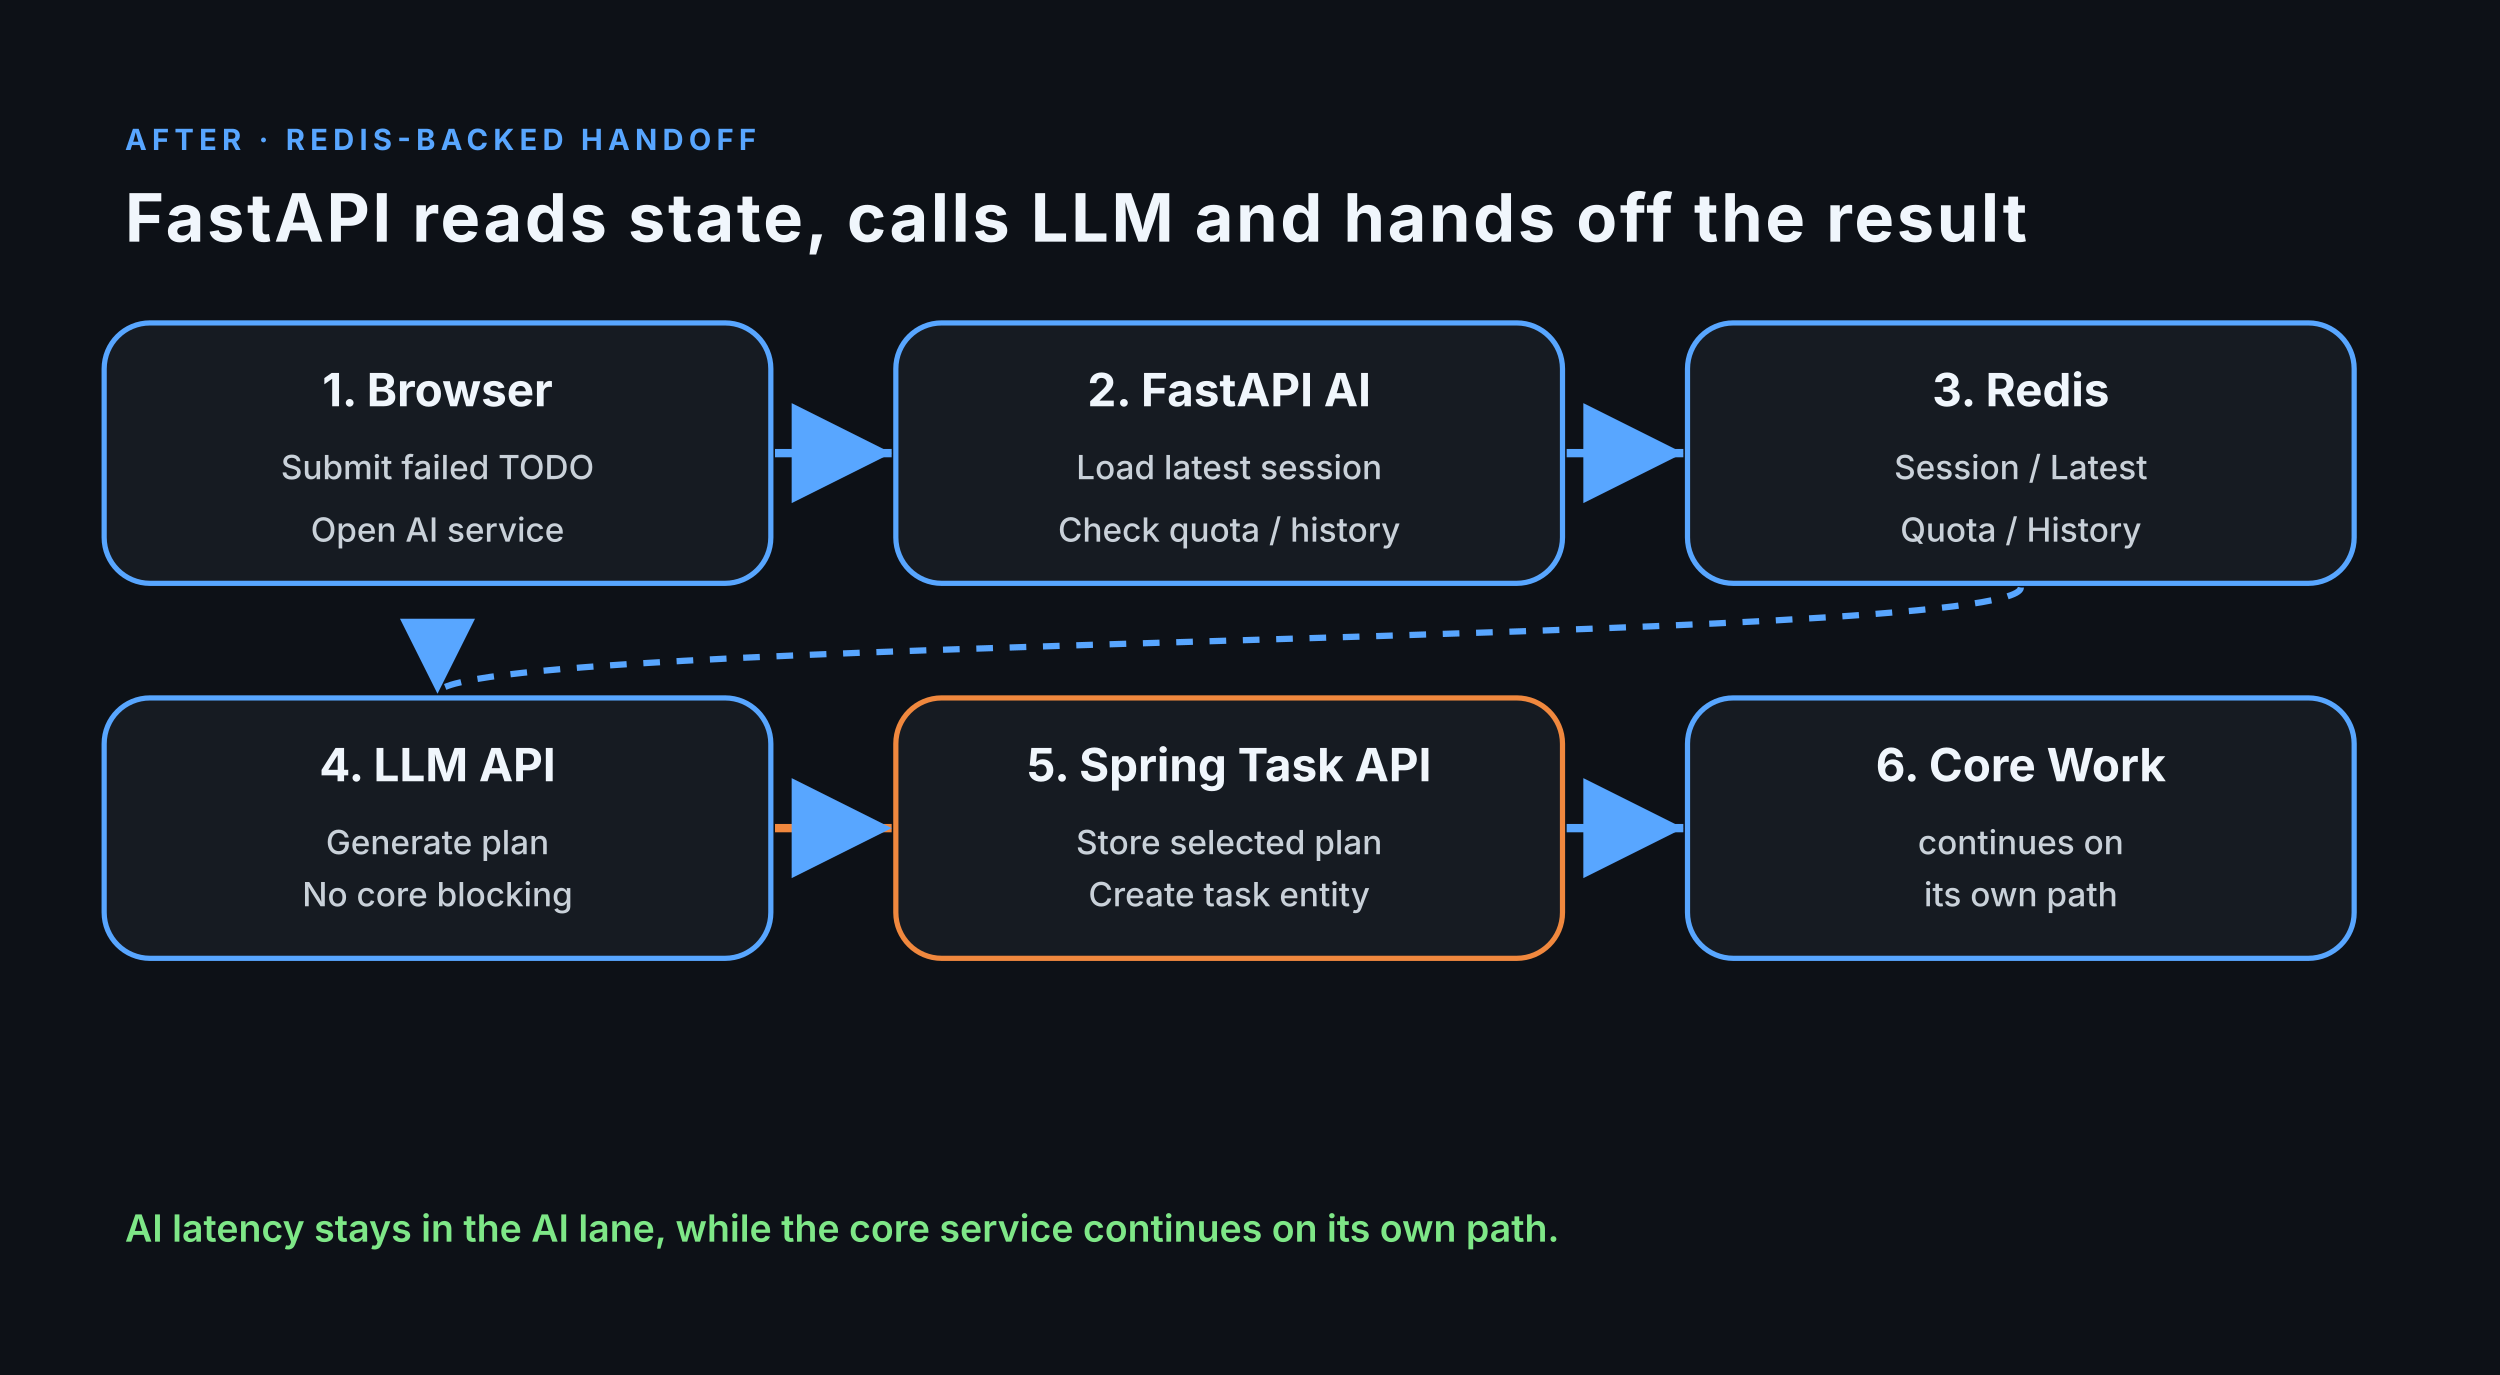
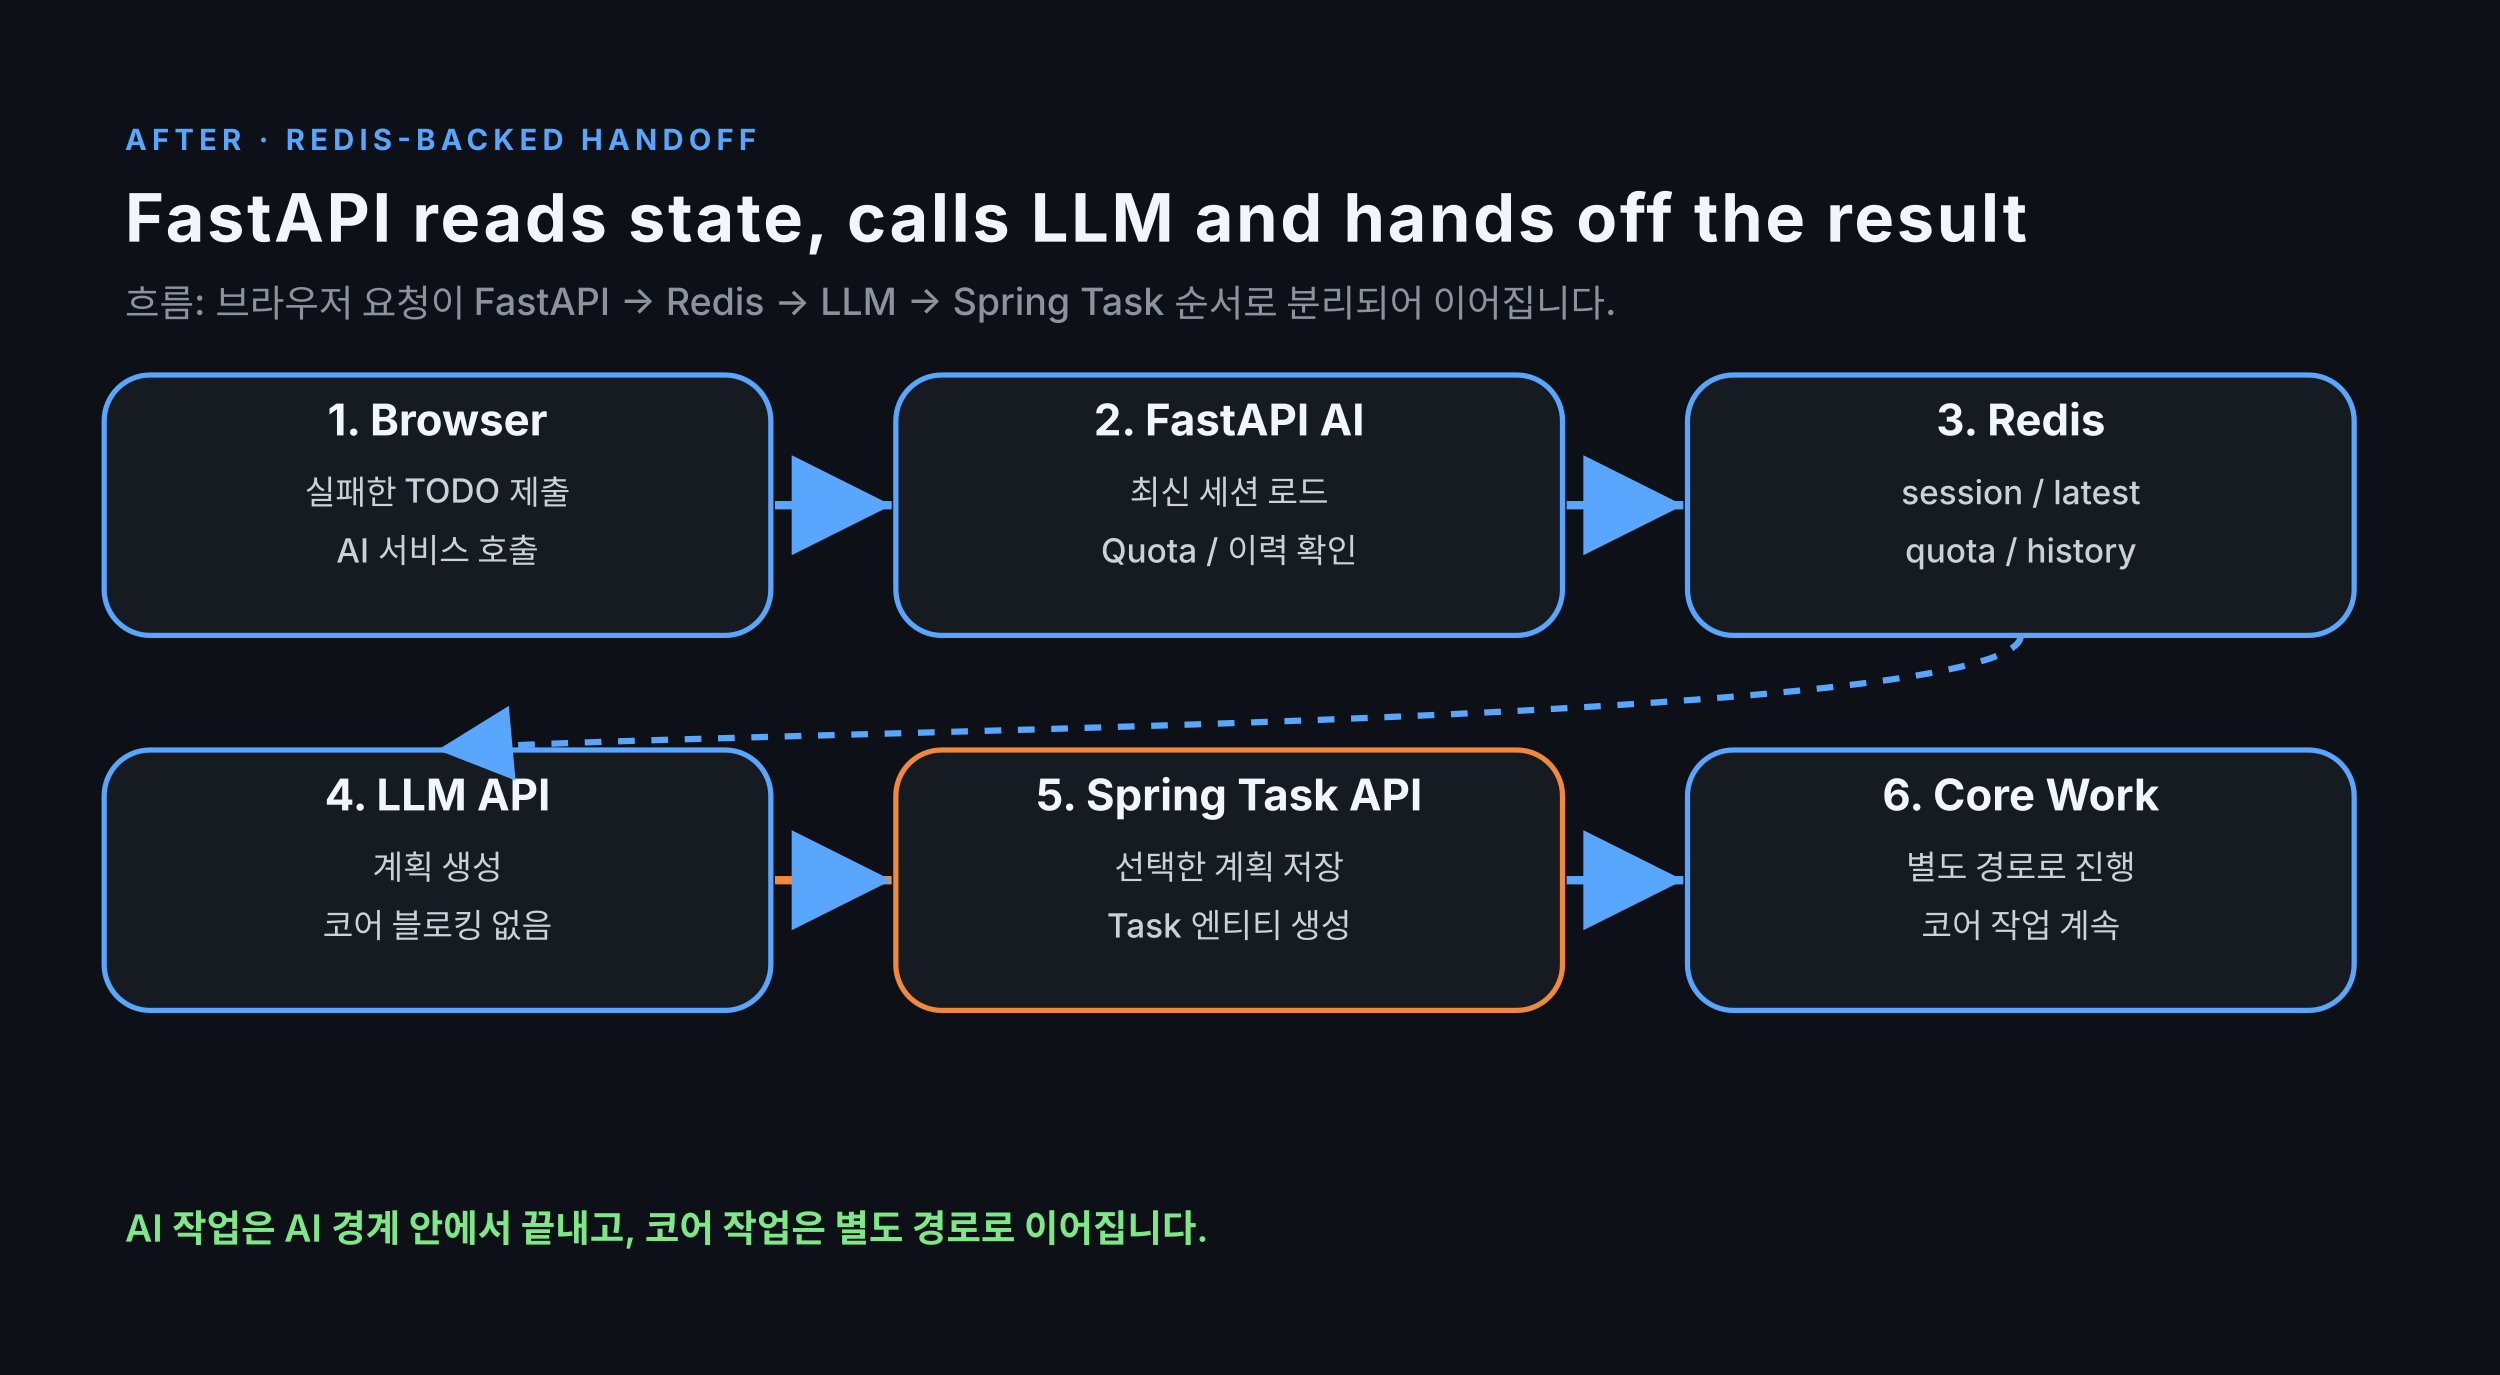
<svg xmlns="http://www.w3.org/2000/svg" viewBox="0 0 1200 660" role="img" aria-labelledby="title desc">
  <defs>
    <marker id="arrow" markerWidth="12" markerHeight="12" refX="12" refY="6" orient="auto">
      <path d="M 0 0 L 12 6 L 0 12 z" fill="#58a6ff" />
    </marker>
    <style>
      .bg { fill: #0d1117; }
      .title { font: 700 32px 'Inter', 'Segoe UI', sans-serif; fill: #f0f6fc; letter-spacing: 0.04em; }
      .subtitle { font: 500 18px 'Inter', 'Segoe UI', sans-serif; fill: #8b949e; }
      .tag { font: 700 14px 'Inter', 'Segoe UI', sans-serif; fill: #58a6ff; letter-spacing: 0.18em; }
      .step { fill: #161b22; stroke: #58a6ff; stroke-width: 2.5; rx: 22; }
      .step-accent { fill: #161b22; stroke: #f0883e; stroke-width: 2.5; rx: 22; }
-       .step-title { font: 700 22px 'Inter', 'Segoe UI', sans-serif; fill: #f0f6fc; }
+       .step-title { font: 700 21px 'Inter', 'Segoe UI', sans-serif; fill: #f0f6fc; }
      .step-text { font: 500 16px 'Inter', 'Segoe UI', sans-serif; fill: #c9d1d9; }
      .arrow { stroke: #58a6ff; stroke-width: 4; fill: none; marker-end: url(#arrow); }
      .arrow-accent { stroke: #f0883e; stroke-width: 4; fill: none; marker-end: url(#arrow); }
      .arrow-flow { stroke: #58a6ff; stroke-width: 3; stroke-dasharray: 8 8; fill: none; marker-end: url(#arrow); }
      .note { font: 600 18px 'Inter', 'Segoe UI', sans-serif; fill: #7ee787; }
    </style>
  </defs>
  <rect class="bg" x="0" y="0" width="1200" height="660" />
  <text x="60" y="72" class="tag">AFTER · REDIS-BACKED HANDOFF</text>
  <text x="60" y="116" class="title">FastAPI reads state, calls LLM and hands off the result</text>
-   <rect x="50" y="155" width="320" height="125" class="step" />
-   <text x="210" y="195" text-anchor="middle" class="step-title">1. Browser</text>
-   <text x="210" y="230" text-anchor="middle" class="step-text">Submit failed TODO</text>
-   <text x="210" y="260" text-anchor="middle" class="step-text">Open AI service</text>
-   <rect x="430" y="155" width="320" height="125" class="step" />
-   <text x="590" y="195" text-anchor="middle" class="step-title">2. FastAPI AI</text>
-   <text x="590" y="230" text-anchor="middle" class="step-text">Load latest session</text>
-   <text x="590" y="260" text-anchor="middle" class="step-text">Check quota / history</text>
-   <rect x="810" y="155" width="320" height="125" class="step" />
-   <text x="970" y="195" text-anchor="middle" class="step-title">3. Redis</text>
-   <text x="970" y="230" text-anchor="middle" class="step-text">Session / Latest</text>
-   <text x="970" y="260" text-anchor="middle" class="step-text">Quota / History</text>
-   <rect x="50" y="335" width="320" height="125" class="step" />
-   <text x="210" y="375" text-anchor="middle" class="step-title">4. LLM API</text>
-   <text x="210" y="410" text-anchor="middle" class="step-text">Generate plan</text>
-   <text x="210" y="435" text-anchor="middle" class="step-text">No core blocking</text>
-   <rect x="430" y="335" width="320" height="125" class="step-accent" />
-   <text x="590" y="375" text-anchor="middle" class="step-title">5. Spring Task API</text>
-   <text x="590" y="410" text-anchor="middle" class="step-text">Store selected plan</text>
-   <text x="590" y="435" text-anchor="middle" class="step-text">Create task entity</text>
-   <rect x="810" y="335" width="320" height="125" class="step" />
-   <text x="970" y="375" text-anchor="middle" class="step-title">6. Core Work</text>
-   <text x="970" y="410" text-anchor="middle" class="step-text">continues on</text>
-   <text x="970" y="435" text-anchor="middle" class="step-text">its own path</text>
-   <path class="arrow" d="M 372 217.5 L 428 217.5" />
-   <path class="arrow" d="M 752 217.5 L 808 217.5" />
-   <path class="arrow-flow" d="M 970 282 C 970 310, 210 305, 210 333" />
-   <path class="arrow-accent" d="M 372 397.5 L 428 397.5" />
-   <path class="arrow" d="M 752 397.5 L 808 397.5" />
-   <text x="60" y="596" class="note">AI latency stays in the AI lane, while the core service continues on its own path.</text>
+   <text x="60" y="152" class="subtitle">흐름: 브라우저 요청이 FastAPI → Redis → LLM → Spring Task 순서로 분리되어 이어집니다.</text>
+   <rect x="50" y="180" width="320" height="125" class="step" />
+   <text x="210" y="209" text-anchor="middle" class="step-title">1. Browser</text>
+   <text x="210" y="242" text-anchor="middle" class="step-text">실패한 TODO 제출</text>
+   <text x="210" y="270" text-anchor="middle" class="step-text">AI 서비스 호출</text>
+   <rect x="430" y="180" width="320" height="125" class="step" />
+   <text x="590" y="209" text-anchor="middle" class="step-title">2. FastAPI AI</text>
+   <text x="590" y="242" text-anchor="middle" class="step-text">최신 세션 로드</text>
+   <text x="590" y="270" text-anchor="middle" class="step-text">Quota / 이력 확인</text>
+   <rect x="810" y="180" width="320" height="125" class="step" />
+   <text x="970" y="209" text-anchor="middle" class="step-title">3. Redis</text>
+   <text x="970" y="242" text-anchor="middle" class="step-text">session / latest</text>
+   <text x="970" y="270" text-anchor="middle" class="step-text">quota / history</text>
+   <rect x="50" y="360" width="320" height="125" class="step" />
+   <text x="210" y="389" text-anchor="middle" class="step-title">4. LLM API</text>
+   <text x="210" y="422" text-anchor="middle" class="step-text">계획 생성</text>
+   <text x="210" y="450" text-anchor="middle" class="step-text">코어 블로킹 없음</text>
+   <rect x="430" y="360" width="320" height="125" class="step-accent" />
+   <text x="590" y="389" text-anchor="middle" class="step-title">5. Spring Task API</text>
+   <text x="590" y="422" text-anchor="middle" class="step-text">선택한 계획 저장</text>
+   <text x="590" y="450" text-anchor="middle" class="step-text">Task 엔티티 생성</text>
+   <rect x="810" y="360" width="320" height="125" class="step" />
+   <text x="970" y="389" text-anchor="middle" class="step-title">6. Core Work</text>
+   <text x="970" y="422" text-anchor="middle" class="step-text">별도 경로로 진행</text>
+   <text x="970" y="450" text-anchor="middle" class="step-text">코어 작업 계속</text>
+   <path class="arrow" d="M 372 242.5 L 428 242.5" />
+   <path class="arrow" d="M 752 242.5 L 808 242.5" />
+   <path class="arrow-flow" d="M 970 305 C 970 350, 320 350, 210 360" />
+   <path class="arrow-accent" d="M 372 422.5 L 428 422.5" />
+   <path class="arrow" d="M 752 422.5 L 808 422.5" />
+   <text x="60" y="596" class="note">AI 작업은 AI 경계 안에서 끝내고, 코어 작업은 별도 경로로 이어집니다.</text>
</svg>
